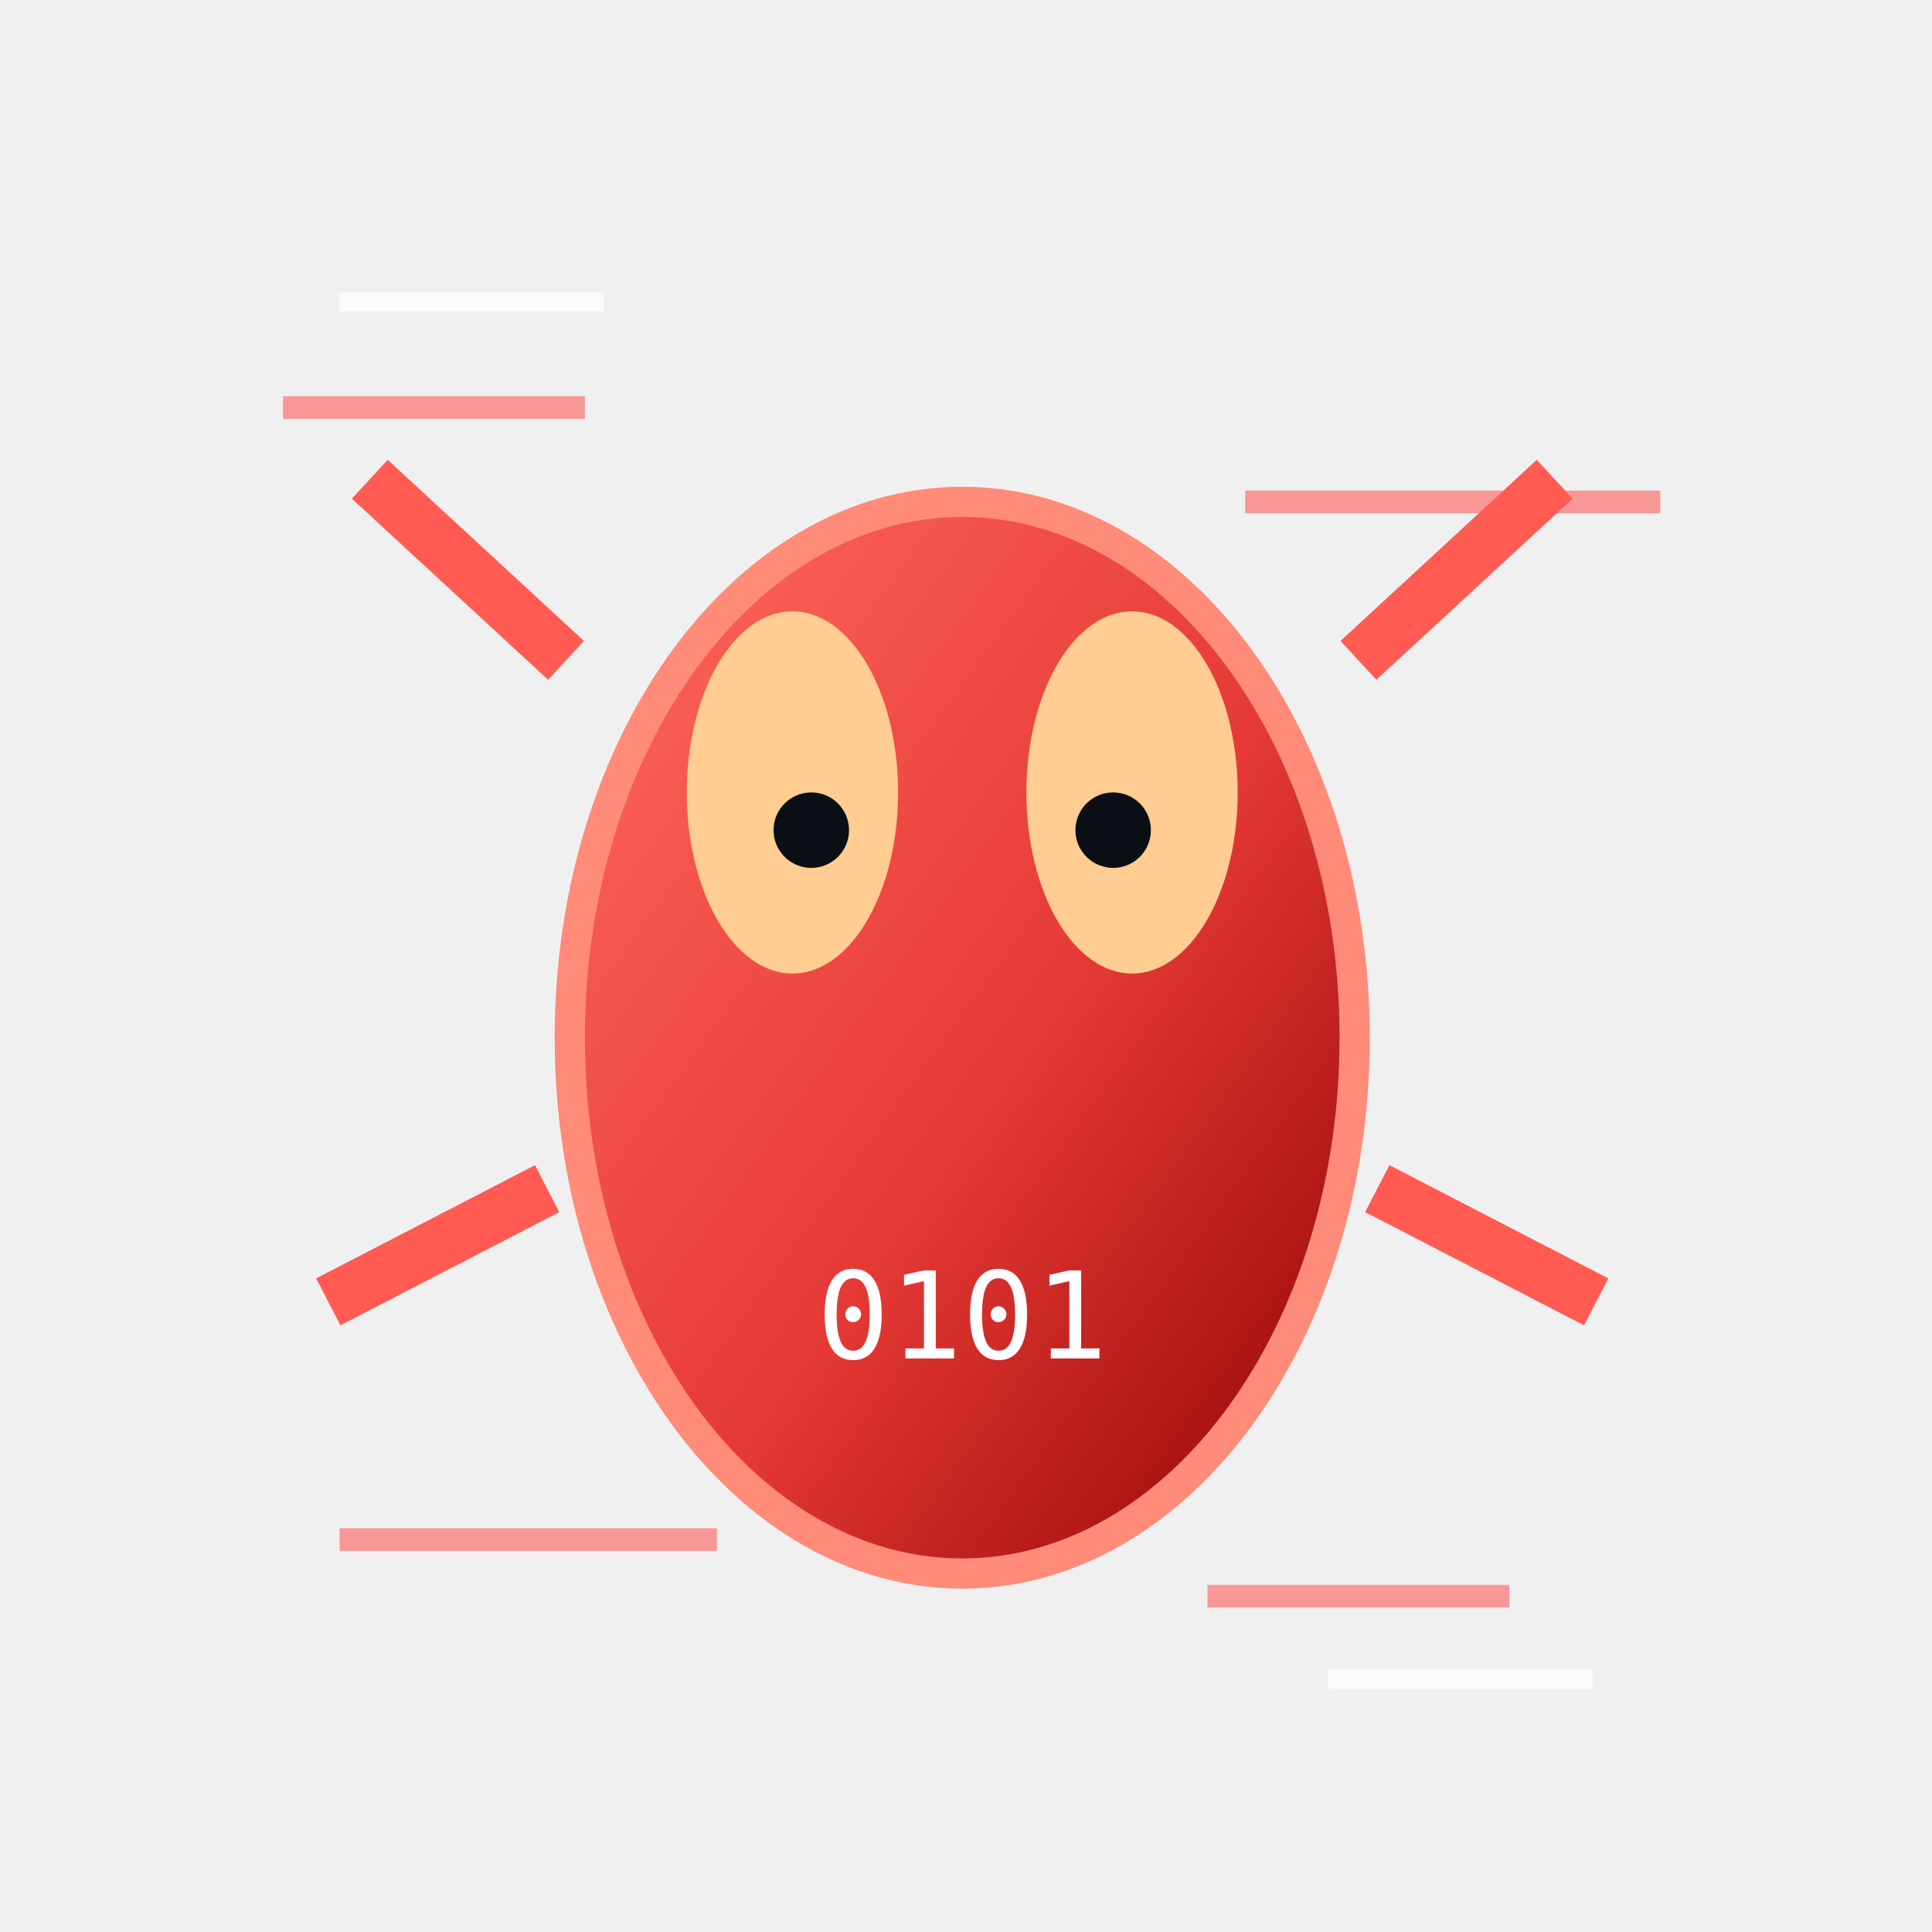
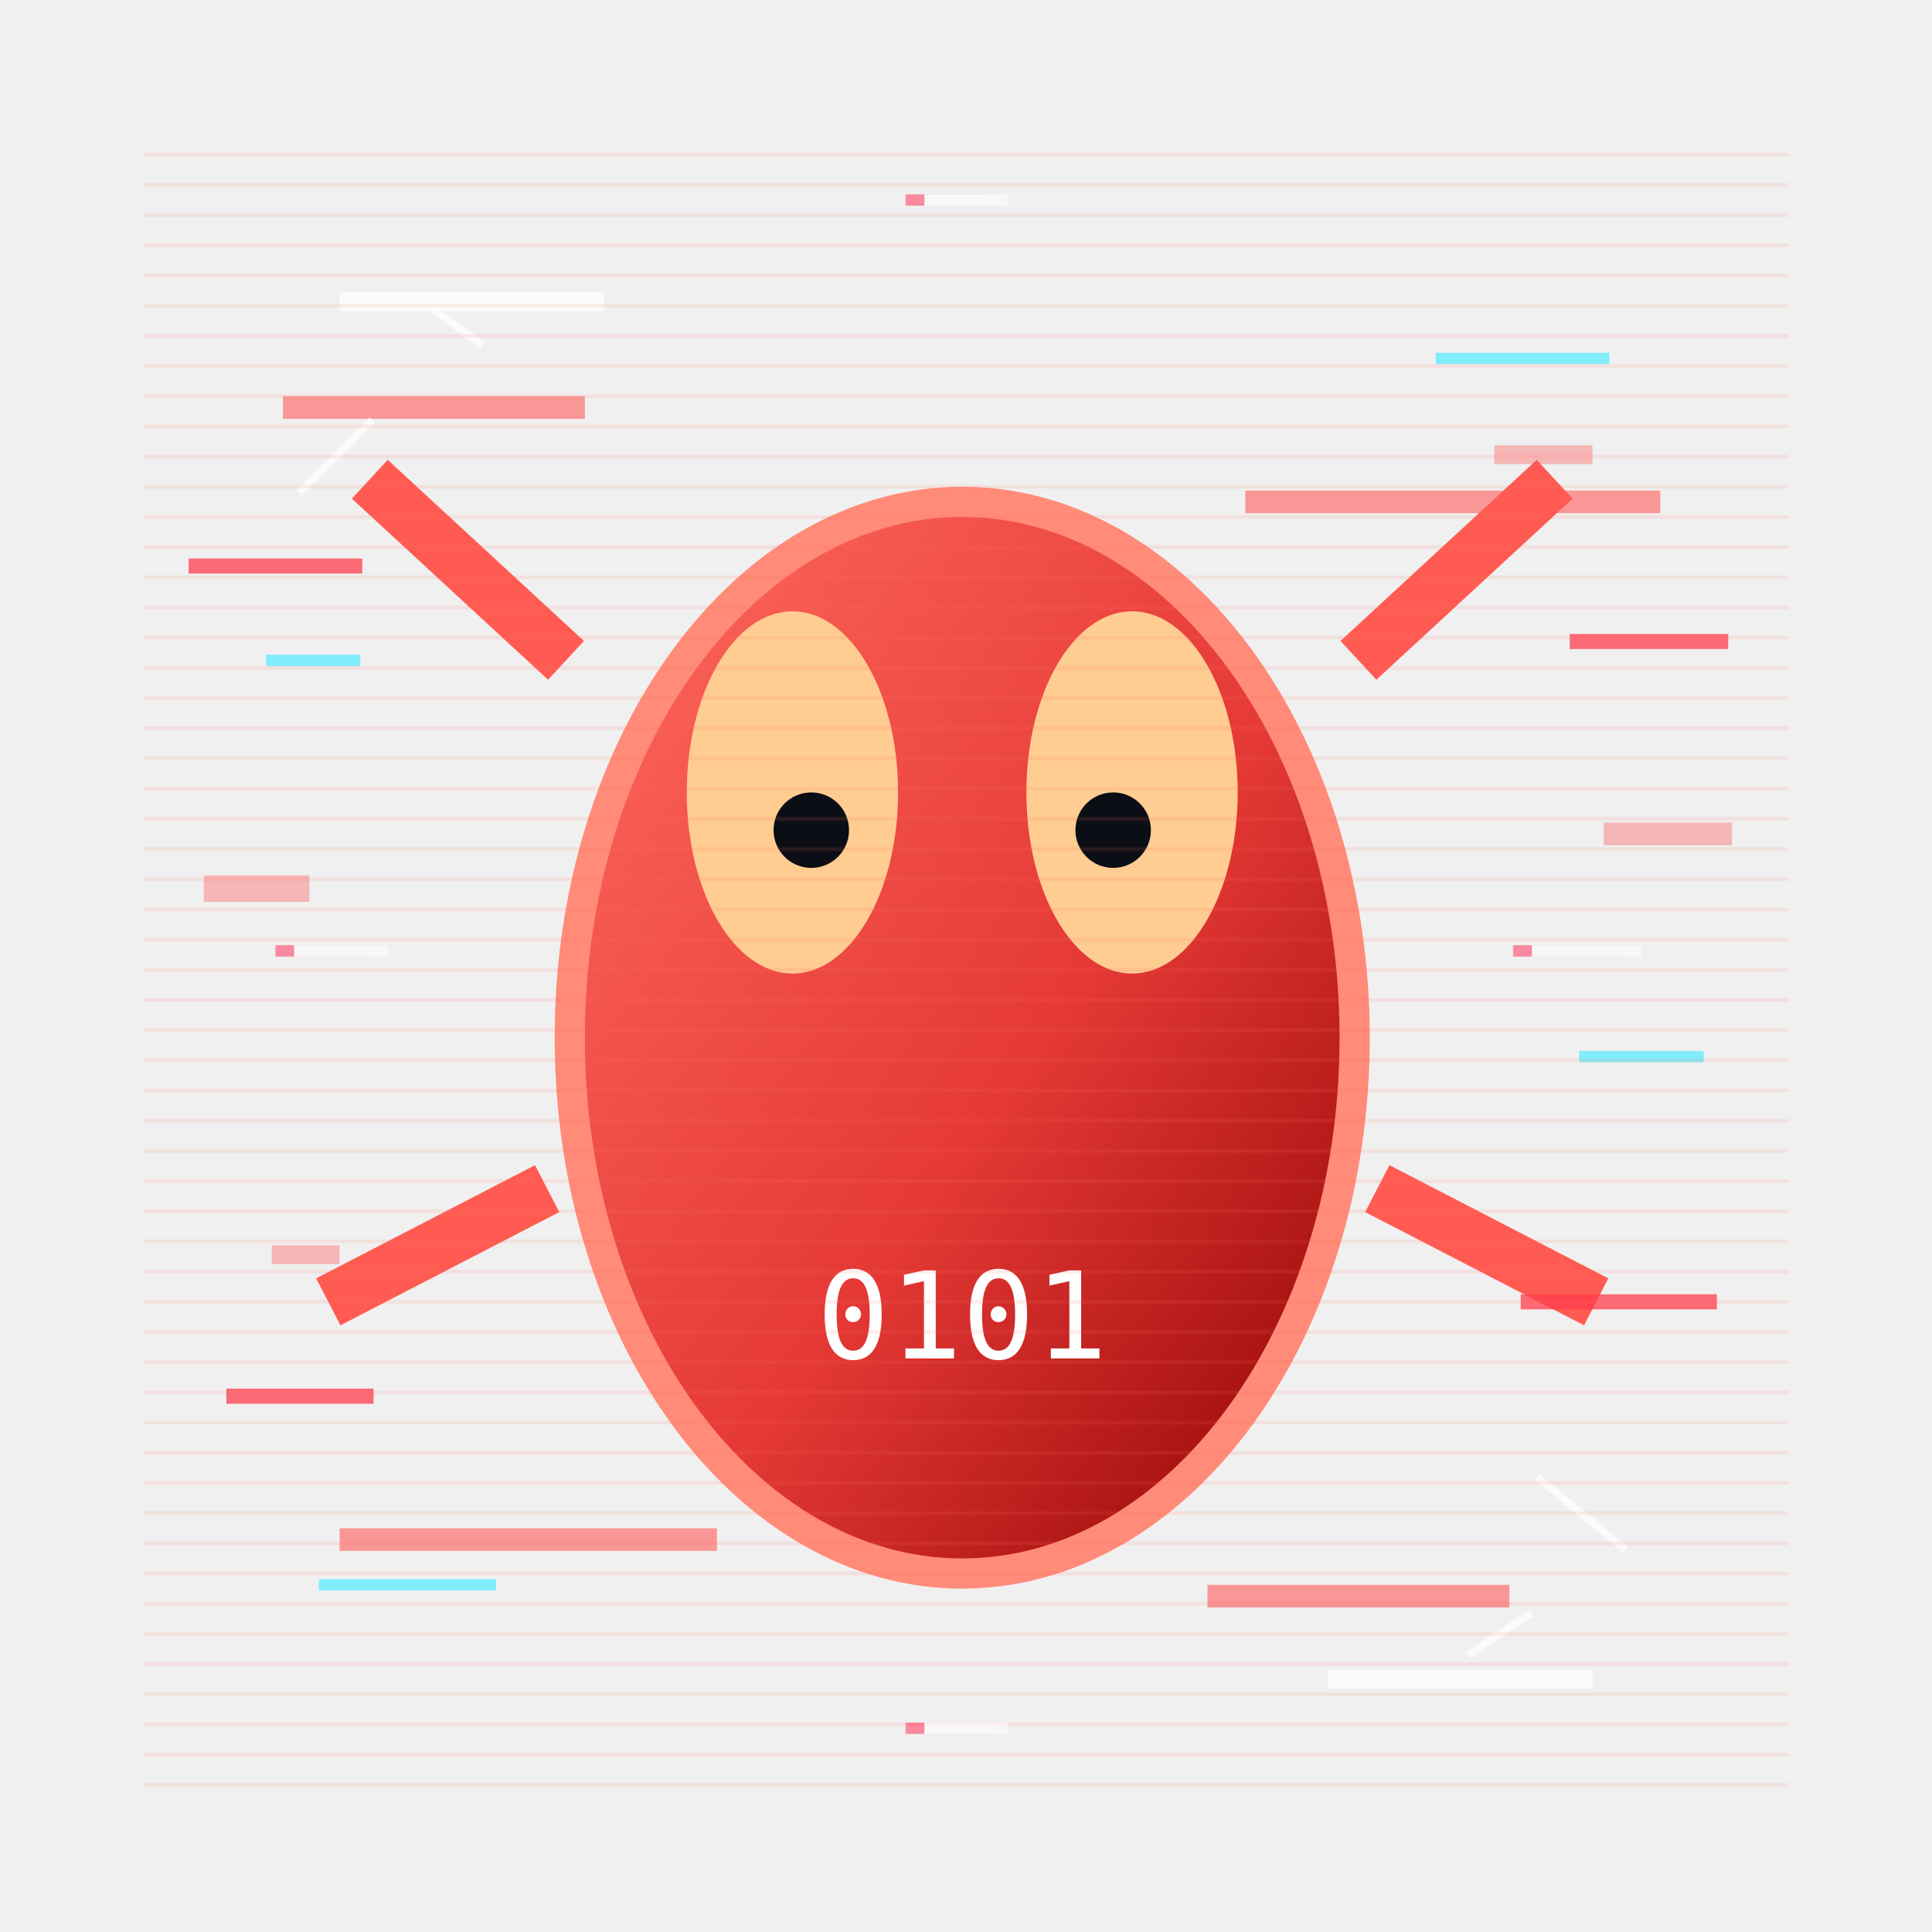
<svg xmlns="http://www.w3.org/2000/svg" width="512" height="512" viewBox="0 0 512 512">
  <defs>
    <filter id="glow">
      <feGaussianBlur stdDeviation="8" result="b" />
      <feMerge>
        <feMergeNode in="b" />
        <feMergeNode in="SourceGraphic" />
      </feMerge>
    </filter>
    <linearGradient id="red" x1="0" y1="0" x2="1" y2="1">
      <stop stop-color="#ff6b5f" />
      <stop offset=".55" stop-color="#e53935" />
      <stop offset="1" stop-color="#8b0000" />
    </linearGradient>
    <linearGradient id="dark" x1="0" y1="0" x2="0" y2="1">
      <stop stop-color="#24151d" />
      <stop offset="1" stop-color="#0b0e14" />
    </linearGradient>
+     <pattern id="scan" width="8" height="8" patternUnits="userSpaceOnUse">
+       <path d="M0 1h8" stroke="#ff6b5f" stroke-width="1" opacity=".24" />
+     </pattern>
+     <filter id="chroma">
+       <feOffset in="SourceGraphic" dx="-5" result="r" />
+       <feOffset in="SourceGraphic" dx="5" result="b" />
+       <feFlood flood-color="#ff204d" />
+       <feComposite in2="r" operator="in" />
+       <feMerge>
+         <feMergeNode />
+         <feFlood flood-color="#53e7ff" />
+         <feComposite in2="b" operator="in" />
+         <feMergeNode in="SourceGraphic" />
+       </feMerge>
+     </filter>
  </defs>
  <g>
    <rect x="75" y="105" width="80" height="6" fill="#ff4e4b" opacity=".55" />
    <rect x="330" y="130" width="110" height="6" fill="#ff4e4b" opacity=".55" />
    <rect x="90" y="405" width="100" height="6" fill="#ff4e4b" opacity=".55" />
    <rect x="320" y="420" width="80" height="6" fill="#ff4e4b" opacity=".55" />
    <g>
      <ellipse cx="255" cy="275" rx="104" ry="142" fill="url(#red)" stroke="#ff8b78" stroke-width="8" />
      <ellipse cx="210" cy="210" rx="28" ry="48" fill="#ffcc91" />
      <ellipse cx="300" cy="210" rx="28" ry="48" fill="#ffcc91" />
      <circle cx="215" cy="220" r="10" fill="#0b0e14" />
      <circle cx="295" cy="220" r="10" fill="#0b0e14" />
      <path d="M150 175l-52-48M360 175l52-48M145 315l-58 30M365 315l58 30" stroke="#ff5b52" stroke-width="14" />
      <text x="255" y="360" text-anchor="middle" fill="#fff" font-size="32" font-family="monospace">0101</text>
    </g>
    <path d="M90 80h70M352 445h70" stroke="#fff" stroke-width="5" opacity=".7" />
  </g>
+   <g opacity=".75" fill="none" stroke-linecap="square">
+     <path d="M52 150h42M418 170h38M62 370h35M405 345h48" stroke="#ff3c4b" stroke-width="4" />
+     <path d="M72 175h22M420 280h30M86 420h44M382 95h43" stroke="#5cecff" stroke-width="3" />
+     <path d="M80 130l18-18M408 392l22 18M115 82l12 9M390 438l15-10" stroke="#fff" stroke-width="2" />
+   </g>
+   <g opacity=".35" fill="#ff4b4b">
+     <rect x="54" y="232" width="28" height="7" />
+     <rect x="425" y="218" width="34" height="6" />
+     <rect x="72" y="330" width="18" height="5" />
+     <rect x="396" y="118" width="26" height="5" />
+   </g>
+   <rect x="38" y="38" width="436" height="436" fill="url(#scan)" opacity=".5" pointer-events="none" />
+   <g opacity=".5" filter="url(#chroma)">
+     <path d="M78 252h25M406 252h29" stroke="#fff" stroke-width="3" />
+     <path d="M245 53h22M245 458h22" stroke="#fff" stroke-width="3" />
+   </g>
</svg>
